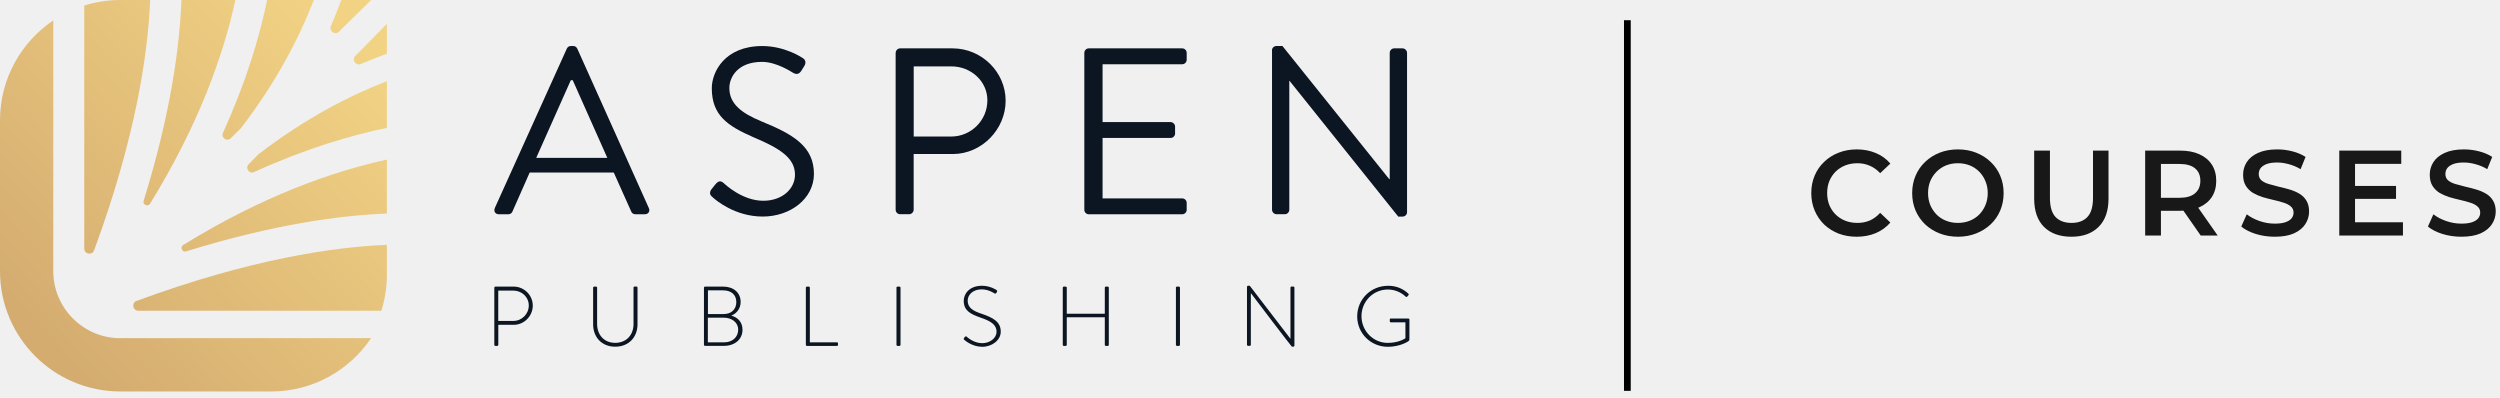
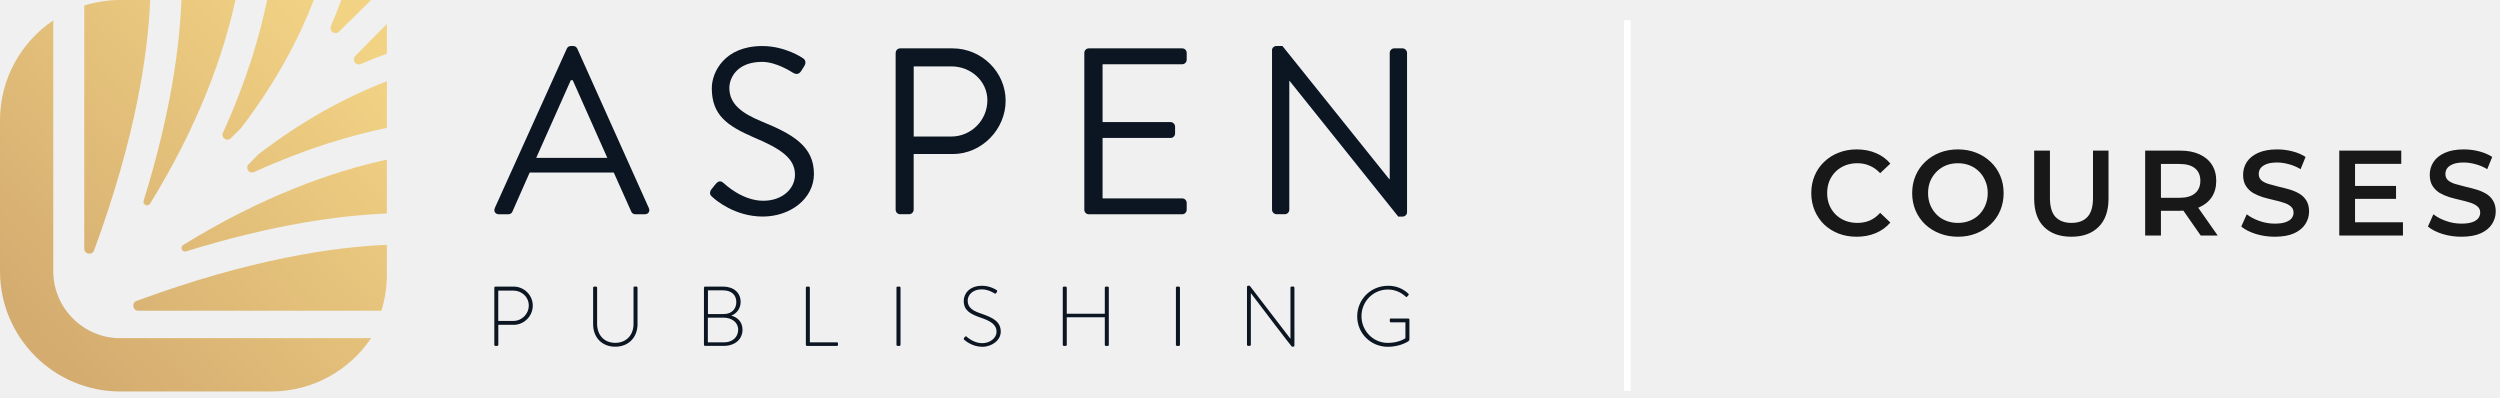
<svg xmlns="http://www.w3.org/2000/svg" width="371" height="59" viewBox="0 0 371 59" fill="none">
-   <line x1="241.5" y1="3" x2="241.5" y2="58" stroke="black" />
+   <line x1="241.5" y1="3" x2="241.5" y2="58" stroke="white" />
  <path d="M17.86 50.189C12.373 50.189 7.906 45.722 7.906 40.235V3.026C3.136 6.239 0 11.684 0 17.86V40.235C0 50.099 7.996 58.095 17.86 58.095H40.235C46.418 58.095 51.864 54.952 55.069 50.182H17.86V50.189Z" fill="url(#paint0_linear_6115_32380)" />
  <path d="M55.082 0H50.643C50.188 1.248 49.678 2.537 49.113 3.86C48.789 4.611 49.733 5.266 50.312 4.694L55.075 0H55.082Z" fill="url(#paint1_linear_6115_32380)" />
  <path d="M22.285 0H17.86C15.992 0 14.193 0.29 12.504 0.82V36.885C12.504 37.726 13.676 37.94 13.965 37.147C20.183 20.286 21.968 7.872 22.285 0Z" fill="url(#paint2_linear_6115_32380)" />
  <path d="M34.934 0H26.925C26.669 6.824 25.36 16.75 21.32 29.785C21.134 30.378 21.941 30.757 22.265 30.233C29.551 18.411 33.184 8.058 34.934 0Z" fill="url(#paint3_linear_6115_32380)" />
  <path d="M46.576 0.001H39.642C38.553 5.294 36.595 12.001 33.086 19.708C32.755 20.432 33.679 21.073 34.244 20.514L35.754 19.026C40.917 12.284 44.329 5.811 46.576 -0.006V0.001Z" fill="url(#paint4_linear_6115_32380)" />
  <path d="M57.413 3.529V7.968C56.165 8.423 54.876 8.933 53.553 9.499C52.801 9.823 52.146 8.878 52.725 8.299L57.42 3.536L57.413 3.529Z" fill="url(#paint5_linear_6115_32380)" />
  <path d="M57.413 36.334V40.759C57.413 42.627 57.123 44.426 56.593 46.115H20.528C19.687 46.115 19.473 44.943 20.266 44.654C37.133 38.436 49.548 36.651 57.413 36.334Z" fill="url(#paint6_linear_6115_32380)" />
  <path d="M57.412 23.685V31.694C50.588 31.949 40.662 33.259 27.634 37.298C27.041 37.484 26.662 36.678 27.186 36.354C39.001 29.068 49.361 25.442 57.412 23.685Z" fill="url(#paint7_linear_6115_32380)" />
  <path d="M57.412 12.043V18.977C52.125 20.066 45.411 22.024 37.705 25.532C36.981 25.863 36.34 24.94 36.898 24.375L38.387 22.865C45.129 17.702 51.602 14.29 57.419 12.043H57.412Z" fill="url(#paint8_linear_6115_32380)" />
  <path d="M73.356 42.696C73.356 42.607 73.432 42.531 73.522 42.531H76.224C77.782 42.531 79.064 43.799 79.064 45.35C79.064 46.901 77.782 48.204 76.238 48.204H73.949V51.168C73.949 51.258 73.873 51.334 73.749 51.334H73.522C73.432 51.334 73.356 51.258 73.356 51.168V42.696ZM76.196 47.625C77.43 47.625 78.471 46.605 78.471 45.337C78.471 44.068 77.43 43.124 76.183 43.124H73.942V47.625H76.196Z" fill="#0B1622" />
  <path d="M88.019 42.696C88.019 42.606 88.094 42.531 88.184 42.531H88.446C88.535 42.531 88.611 42.606 88.611 42.696V48.066C88.611 49.686 89.632 50.878 91.3 50.878C92.968 50.878 94.016 49.699 94.016 48.073V42.689C94.016 42.586 94.064 42.524 94.195 42.524H94.443C94.532 42.524 94.608 42.599 94.608 42.689V48.121C94.608 50.044 93.299 51.45 91.3 51.45C89.301 51.45 88.019 50.044 88.019 48.121V42.689V42.696Z" fill="#0B1622" />
  <path d="M104.466 42.696C104.466 42.607 104.542 42.531 104.631 42.531H107.306C108.85 42.531 109.911 43.42 109.911 44.806C109.911 45.798 109.312 46.529 108.526 46.839C109.415 47.08 110.187 47.728 110.187 48.942C110.187 50.348 109.057 51.327 107.423 51.327H104.631C104.542 51.327 104.466 51.251 104.466 51.161V42.69V42.696ZM107.471 50.803C108.691 50.803 109.546 50.024 109.546 48.928C109.546 47.832 108.588 47.142 107.395 47.142H105.045V50.803H107.471ZM107.395 46.605C108.574 46.605 109.27 45.86 109.27 44.833C109.27 43.737 108.512 43.089 107.306 43.089H105.059V46.612H107.395V46.605Z" fill="#0B1622" />
  <path d="M119.589 42.696C119.589 42.607 119.665 42.531 119.754 42.531H120.03C120.106 42.531 120.182 42.607 120.182 42.696V50.803H124.193C124.345 50.803 124.359 50.879 124.359 50.968V51.196C124.359 51.285 124.283 51.334 124.193 51.334H119.754C119.665 51.334 119.589 51.258 119.589 51.168V42.696Z" fill="#0B1622" />
  <path d="M133.03 42.696C133.03 42.607 133.106 42.531 133.196 42.531H133.471C133.561 42.531 133.637 42.607 133.637 42.696V51.168C133.637 51.271 133.547 51.334 133.465 51.334H133.203C133.113 51.334 133.037 51.258 133.037 51.168V42.696H133.03Z" fill="#0B1622" />
  <path d="M143.066 50.161L143.177 50.01C143.266 49.906 143.356 49.872 143.452 49.962C143.576 50.072 144.507 50.927 145.775 50.927C146.919 50.927 147.885 50.161 147.885 49.245C147.885 48.128 146.968 47.625 145.444 47.108C143.983 46.591 143.018 46.074 143.018 44.633C143.018 43.689 143.769 42.407 145.734 42.407C146.982 42.407 147.898 43.048 147.898 43.048C147.947 43.082 148.036 43.172 147.947 43.31C147.912 43.358 147.871 43.42 147.85 43.475C147.774 43.579 147.698 43.613 147.574 43.537C147.54 43.51 146.692 42.944 145.727 42.944C144.183 42.944 143.604 43.903 143.604 44.619C143.604 45.688 144.417 46.15 145.693 46.57C147.416 47.163 148.512 47.763 148.512 49.224C148.512 50.478 147.216 51.464 145.768 51.464C144.321 51.464 143.266 50.582 143.101 50.43C143.025 50.368 142.963 50.306 143.066 50.168V50.161Z" fill="#0B1622" />
  <path d="M157.715 42.696C157.715 42.607 157.791 42.531 157.88 42.531H158.142C158.239 42.531 158.308 42.607 158.308 42.696V46.557H163.953V42.696C163.953 42.607 164.029 42.531 164.119 42.531H164.38C164.484 42.531 164.546 42.607 164.546 42.696V51.168C164.546 51.258 164.484 51.334 164.38 51.334H164.119C164.029 51.334 163.953 51.258 163.953 51.168V47.08H158.308V51.168C158.308 51.258 158.246 51.334 158.142 51.334H157.88C157.791 51.334 157.715 51.258 157.715 51.168V42.696Z" fill="#0B1622" />
  <path d="M174.499 42.696C174.499 42.607 174.575 42.531 174.664 42.531H174.94C175.03 42.531 175.106 42.607 175.106 42.696V51.168C175.106 51.271 175.016 51.334 174.933 51.334H174.671C174.582 51.334 174.506 51.258 174.506 51.168V42.696H174.499Z" fill="#0B1622" />
  <path d="M185.06 42.565C185.06 42.462 185.149 42.4 185.246 42.4H185.459L191.491 50.258H191.505V42.689C191.505 42.6 191.58 42.524 191.67 42.524H191.925C192.015 42.524 192.091 42.6 192.091 42.689V51.285C192.091 51.395 191.987 51.45 191.891 51.45H191.725C191.725 51.45 191.615 51.409 185.639 43.516H185.625V51.161C185.625 51.25 185.549 51.326 185.459 51.326H185.218C185.129 51.326 185.053 51.25 185.053 51.161V42.565H185.06Z" fill="#0B1622" />
  <path d="M205.966 42.407C207.234 42.407 208.192 42.834 209.005 43.579C209.067 43.641 209.081 43.744 209.019 43.806C208.957 43.882 208.881 43.958 208.819 44.02C208.743 44.109 208.681 44.096 208.606 44.02C207.902 43.365 206.986 42.965 205.952 42.965C203.767 42.965 202.043 44.75 202.043 46.922C202.043 49.093 203.767 50.885 205.952 50.885C207.489 50.885 208.44 50.292 208.564 50.196V47.832H206.414C206.276 47.832 206.248 47.783 206.248 47.666V47.418C206.248 47.315 206.276 47.266 206.414 47.266H208.992C209.081 47.266 209.157 47.342 209.157 47.418V50.334C209.157 50.52 209.081 50.589 208.978 50.658C208.75 50.809 207.606 51.464 205.959 51.464C203.429 51.464 201.409 49.479 201.409 46.949C201.409 44.419 203.436 42.414 205.959 42.414L205.966 42.407Z" fill="#0B1622" />
  <path d="M73.425 30.881L84.117 7.217C84.22 7.004 84.399 6.831 84.716 6.831H85.068C85.385 6.831 85.557 7.011 85.668 7.217L96.29 30.881C96.504 31.336 96.221 31.798 95.69 31.798H94.284C93.967 31.798 93.753 31.584 93.684 31.412L91.085 25.608H78.602L76.038 31.412C75.969 31.591 75.755 31.798 75.438 31.798H74.032C73.508 31.798 73.225 31.343 73.432 30.881H73.425ZM90.127 23.43C88.404 19.597 86.715 15.73 84.992 11.898H84.709L79.574 23.43H90.121H90.127Z" fill="#0B1622" />
  <path d="M105.568 28.104C105.741 27.89 105.92 27.649 106.099 27.436C106.451 26.98 106.837 26.698 107.326 27.118C107.574 27.332 110.138 29.793 113.268 29.793C116.115 29.793 117.976 28.001 117.976 25.926C117.976 23.5 115.867 22.059 111.82 20.37C107.953 18.681 105.63 17.103 105.63 13.091C105.63 10.699 107.526 6.832 113.123 6.832C116.57 6.832 119.134 8.624 119.134 8.624C119.348 8.728 119.768 9.148 119.348 9.817C119.203 10.03 119.065 10.272 118.927 10.485C118.61 10.975 118.259 11.12 117.693 10.803C117.445 10.665 115.232 9.183 113.089 9.183C109.36 9.183 108.236 11.575 108.236 13.05C108.236 15.407 110.028 16.779 112.985 18.006C117.735 19.936 120.788 21.735 120.788 25.809C120.788 29.469 117.307 32.137 113.192 32.137C109.077 32.137 106.23 29.71 105.775 29.29C105.493 29.042 105.141 28.759 105.561 28.097L105.568 28.104Z" fill="#0B1622" />
  <path d="M132.92 7.845C132.92 7.494 133.203 7.177 133.589 7.177H141.357C145.679 7.177 149.236 10.692 149.236 14.945C149.236 19.198 145.686 22.858 141.392 22.858H135.588V31.123C135.588 31.475 135.271 31.792 134.919 31.792H133.582C133.196 31.792 132.913 31.475 132.913 31.123V7.845H132.92ZM141.185 20.26C144.066 20.26 146.527 17.902 146.527 14.876C146.527 12.029 144.066 9.851 141.185 9.851H135.594V20.26H141.185Z" fill="#0B1622" />
  <path d="M160.913 7.845C160.913 7.494 161.196 7.177 161.582 7.177H175.437C175.823 7.177 176.105 7.494 176.105 7.845V8.865C176.105 9.217 175.823 9.534 175.437 9.534H163.622V18.116H173.714C174.065 18.116 174.382 18.433 174.382 18.785V19.805C174.382 20.191 174.065 20.473 173.714 20.473H163.622V29.441H175.437C175.823 29.441 176.105 29.758 176.105 30.11V31.13C176.105 31.482 175.823 31.799 175.437 31.799H161.582C161.196 31.799 160.913 31.482 160.913 31.13V7.845Z" fill="#0B1622" />
  <path d="M188.761 7.459C188.761 7.108 189.078 6.825 189.429 6.825H190.312L206.166 26.587H206.235V7.845C206.235 7.494 206.517 7.176 206.903 7.176H208.137C208.489 7.176 208.806 7.494 208.806 7.845V31.509C208.806 31.861 208.489 32.143 208.137 32.143H207.503L191.366 11.995H191.332V31.123C191.332 31.475 191.049 31.792 190.663 31.792H189.436C189.085 31.792 188.768 31.475 188.768 31.123V7.459H188.761Z" fill="#0B1622" />
  <path d="M275.524 35.131C274.564 35.131 273.67 34.975 272.842 34.663C272.026 34.339 271.312 33.889 270.7 33.313C270.1 32.725 269.632 32.035 269.296 31.243C268.96 30.451 268.792 29.587 268.792 28.651C268.792 27.715 268.96 26.851 269.296 26.059C269.632 25.267 270.106 24.583 270.718 24.007C271.33 23.419 272.044 22.969 272.86 22.657C273.676 22.333 274.57 22.171 275.542 22.171C276.574 22.171 277.516 22.351 278.368 22.711C279.22 23.059 279.94 23.581 280.528 24.277L279.016 25.699C278.56 25.207 278.05 24.841 277.486 24.601C276.922 24.349 276.31 24.223 275.65 24.223C274.99 24.223 274.384 24.331 273.832 24.547C273.292 24.763 272.818 25.069 272.41 25.465C272.014 25.861 271.702 26.329 271.474 26.869C271.258 27.409 271.15 28.003 271.15 28.651C271.15 29.299 271.258 29.893 271.474 30.433C271.702 30.973 272.014 31.441 272.41 31.837C272.818 32.233 273.292 32.539 273.832 32.755C274.384 32.971 274.99 33.079 275.65 33.079C276.31 33.079 276.922 32.959 277.486 32.719C278.05 32.467 278.56 32.089 279.016 31.585L280.528 33.025C279.94 33.709 279.22 34.231 278.368 34.591C277.516 34.951 276.568 35.131 275.524 35.131ZM290.57 35.131C289.586 35.131 288.68 34.969 287.852 34.645C287.024 34.321 286.304 33.871 285.692 33.295C285.08 32.707 284.606 32.023 284.27 31.243C283.934 30.451 283.766 29.587 283.766 28.651C283.766 27.715 283.934 26.857 284.27 26.077C284.606 25.285 285.08 24.601 285.692 24.025C286.304 23.437 287.024 22.981 287.852 22.657C288.68 22.333 289.58 22.171 290.552 22.171C291.536 22.171 292.436 22.333 293.252 22.657C294.08 22.981 294.8 23.437 295.412 24.025C296.024 24.601 296.498 25.285 296.834 26.077C297.17 26.857 297.338 27.715 297.338 28.651C297.338 29.587 297.17 30.451 296.834 31.243C296.498 32.035 296.024 32.719 295.412 33.295C294.8 33.871 294.08 34.321 293.252 34.645C292.436 34.969 291.542 35.131 290.57 35.131ZM290.552 33.079C291.188 33.079 291.776 32.971 292.316 32.755C292.856 32.539 293.324 32.233 293.72 31.837C294.116 31.429 294.422 30.961 294.638 30.433C294.866 29.893 294.98 29.299 294.98 28.651C294.98 28.003 294.866 27.415 294.638 26.887C294.422 26.347 294.116 25.879 293.72 25.483C293.324 25.075 292.856 24.763 292.316 24.547C291.776 24.331 291.188 24.223 290.552 24.223C289.916 24.223 289.328 24.331 288.788 24.547C288.26 24.763 287.792 25.075 287.384 25.483C286.988 25.879 286.676 26.347 286.448 26.887C286.232 27.415 286.124 28.003 286.124 28.651C286.124 29.287 286.232 29.875 286.448 30.415C286.676 30.955 286.988 31.429 287.384 31.837C287.78 32.233 288.248 32.539 288.788 32.755C289.328 32.971 289.916 33.079 290.552 33.079ZM307.397 35.131C305.669 35.131 304.313 34.645 303.329 33.673C302.357 32.701 301.871 31.297 301.871 29.461V22.351H304.211V29.371C304.211 30.667 304.487 31.609 305.039 32.197C305.603 32.785 306.395 33.079 307.415 33.079C308.435 33.079 309.221 32.785 309.773 32.197C310.325 31.609 310.601 30.667 310.601 29.371V22.351H312.905V29.461C312.905 31.297 312.413 32.701 311.429 33.673C310.457 34.645 309.113 35.131 307.397 35.131ZM318.342 34.951V22.351H323.526C324.642 22.351 325.596 22.531 326.388 22.891C327.192 23.251 327.81 23.767 328.242 24.439C328.674 25.111 328.89 25.909 328.89 26.833C328.89 27.757 328.674 28.555 328.242 29.227C327.81 29.887 327.192 30.397 326.388 30.757C325.596 31.105 324.642 31.279 323.526 31.279H319.638L320.682 30.217V34.951H318.342ZM326.586 34.951L323.4 30.379H325.902L329.106 34.951H326.586ZM320.682 30.469L319.638 29.353H323.418C324.45 29.353 325.224 29.131 325.74 28.687C326.268 28.243 326.532 27.625 326.532 26.833C326.532 26.029 326.268 25.411 325.74 24.979C325.224 24.547 324.45 24.331 323.418 24.331H319.638L320.682 23.179V30.469ZM337.574 35.131C336.59 35.131 335.648 34.993 334.748 34.717C333.848 34.429 333.134 34.063 332.606 33.619L333.416 31.801C333.92 32.197 334.544 32.527 335.288 32.791C336.032 33.055 336.794 33.187 337.574 33.187C338.234 33.187 338.768 33.115 339.176 32.971C339.584 32.827 339.884 32.635 340.076 32.395C340.268 32.143 340.364 31.861 340.364 31.549C340.364 31.165 340.226 30.859 339.95 30.631C339.674 30.391 339.314 30.205 338.87 30.073C338.438 29.929 337.952 29.797 337.412 29.677C336.884 29.557 336.35 29.419 335.81 29.263C335.282 29.095 334.796 28.885 334.352 28.633C333.92 28.369 333.566 28.021 333.29 27.589C333.014 27.157 332.876 26.605 332.876 25.933C332.876 25.249 333.056 24.625 333.416 24.061C333.788 23.485 334.346 23.029 335.09 22.693C335.846 22.345 336.8 22.171 337.952 22.171C338.708 22.171 339.458 22.267 340.202 22.459C340.946 22.651 341.594 22.927 342.146 23.287L341.408 25.105C340.844 24.769 340.262 24.523 339.662 24.367C339.062 24.199 338.486 24.115 337.934 24.115C337.286 24.115 336.758 24.193 336.35 24.349C335.954 24.505 335.66 24.709 335.468 24.961C335.288 25.213 335.198 25.501 335.198 25.825C335.198 26.209 335.33 26.521 335.594 26.761C335.87 26.989 336.224 27.169 336.656 27.301C337.1 27.433 337.592 27.565 338.132 27.697C338.672 27.817 339.206 27.955 339.734 28.111C340.274 28.267 340.76 28.471 341.192 28.723C341.636 28.975 341.99 29.317 342.254 29.749C342.53 30.181 342.668 30.727 342.668 31.387C342.668 32.059 342.482 32.683 342.11 33.259C341.75 33.823 341.192 34.279 340.436 34.627C339.68 34.963 338.726 35.131 337.574 35.131ZM349.308 27.589H355.572V29.515H349.308V27.589ZM349.488 32.989H356.598V34.951H347.148V22.351H356.346V24.313H349.488V32.989ZM365.273 35.131C364.289 35.131 363.347 34.993 362.447 34.717C361.547 34.429 360.833 34.063 360.305 33.619L361.115 31.801C361.619 32.197 362.243 32.527 362.987 32.791C363.731 33.055 364.493 33.187 365.273 33.187C365.933 33.187 366.467 33.115 366.875 32.971C367.283 32.827 367.583 32.635 367.775 32.395C367.967 32.143 368.063 31.861 368.063 31.549C368.063 31.165 367.925 30.859 367.649 30.631C367.373 30.391 367.013 30.205 366.569 30.073C366.137 29.929 365.651 29.797 365.111 29.677C364.583 29.557 364.049 29.419 363.509 29.263C362.981 29.095 362.495 28.885 362.051 28.633C361.619 28.369 361.265 28.021 360.989 27.589C360.713 27.157 360.575 26.605 360.575 25.933C360.575 25.249 360.755 24.625 361.115 24.061C361.487 23.485 362.045 23.029 362.789 22.693C363.545 22.345 364.499 22.171 365.651 22.171C366.407 22.171 367.157 22.267 367.901 22.459C368.645 22.651 369.293 22.927 369.845 23.287L369.107 25.105C368.543 24.769 367.961 24.523 367.361 24.367C366.761 24.199 366.185 24.115 365.633 24.115C364.985 24.115 364.457 24.193 364.049 24.349C363.653 24.505 363.359 24.709 363.167 24.961C362.987 25.213 362.897 25.501 362.897 25.825C362.897 26.209 363.029 26.521 363.293 26.761C363.569 26.989 363.923 27.169 364.355 27.301C364.799 27.433 365.291 27.565 365.831 27.697C366.371 27.817 366.905 27.955 367.433 28.111C367.973 28.267 368.459 28.471 368.891 28.723C369.335 28.975 369.689 29.317 369.953 29.749C370.229 30.181 370.367 30.727 370.367 31.387C370.367 32.059 370.181 32.683 369.809 33.259C369.449 33.823 368.891 34.279 368.135 34.627C367.379 34.963 366.425 35.131 365.273 35.131Z" fill="#181818" />
  <defs>
    <linearGradient id="paint0_linear_6115_32380" x1="-3.481" y1="59.343" x2="63.665" y2="-3.177" gradientUnits="userSpaceOnUse">
      <stop offset="0.15" stop-color="#D4AC70" />
      <stop offset="0.85" stop-color="#F2D384" />
    </linearGradient>
    <linearGradient id="paint1_linear_6115_32380" x1="-6.845" y1="55.724" x2="60.3" y2="-6.797" gradientUnits="userSpaceOnUse">
      <stop offset="0.15" stop-color="#D4AC70" />
      <stop offset="0.85" stop-color="#F2D384" />
    </linearGradient>
    <linearGradient id="paint2_linear_6115_32380" x1="-15.813" y1="46.094" x2="51.333" y2="-16.426" gradientUnits="userSpaceOnUse">
      <stop offset="0.15" stop-color="#D4AC70" />
      <stop offset="0.85" stop-color="#F2D384" />
    </linearGradient>
    <linearGradient id="paint3_linear_6115_32380" x1="-12.497" y1="49.658" x2="54.656" y2="-12.856" gradientUnits="userSpaceOnUse">
      <stop offset="0.15" stop-color="#D4AC70" />
      <stop offset="0.85" stop-color="#F2D384" />
    </linearGradient>
    <linearGradient id="paint4_linear_6115_32380" x1="-9.189" y1="53.208" x2="57.964" y2="-9.312" gradientUnits="userSpaceOnUse">
      <stop offset="0.15" stop-color="#D4AC70" />
      <stop offset="0.85" stop-color="#F2D384" />
    </linearGradient>
    <linearGradient id="paint5_linear_6115_32380" x1="-1.93" y1="61.004" x2="65.216" y2="-1.516" gradientUnits="userSpaceOnUse">
      <stop offset="0.15" stop-color="#D4AC70" />
      <stop offset="0.85" stop-color="#F2D384" />
    </linearGradient>
    <linearGradient id="paint6_linear_6115_32380" x1="8.996" y1="72.743" x2="76.148" y2="10.223" gradientUnits="userSpaceOnUse">
      <stop offset="0.15" stop-color="#D4AC70" />
      <stop offset="0.85" stop-color="#F2D384" />
    </linearGradient>
    <linearGradient id="paint7_linear_6115_32380" x1="5.142" y1="68.607" x2="72.294" y2="6.087" gradientUnits="userSpaceOnUse">
      <stop offset="0.15" stop-color="#D4AC70" />
      <stop offset="0.85" stop-color="#F2D384" />
    </linearGradient>
    <linearGradient id="paint8_linear_6115_32380" x1="1.213" y1="64.382" x2="68.365" y2="1.869" gradientUnits="userSpaceOnUse">
      <stop offset="0.15" stop-color="#D4AC70" />
      <stop offset="0.85" stop-color="#F2D384" />
    </linearGradient>
  </defs>
</svg>
